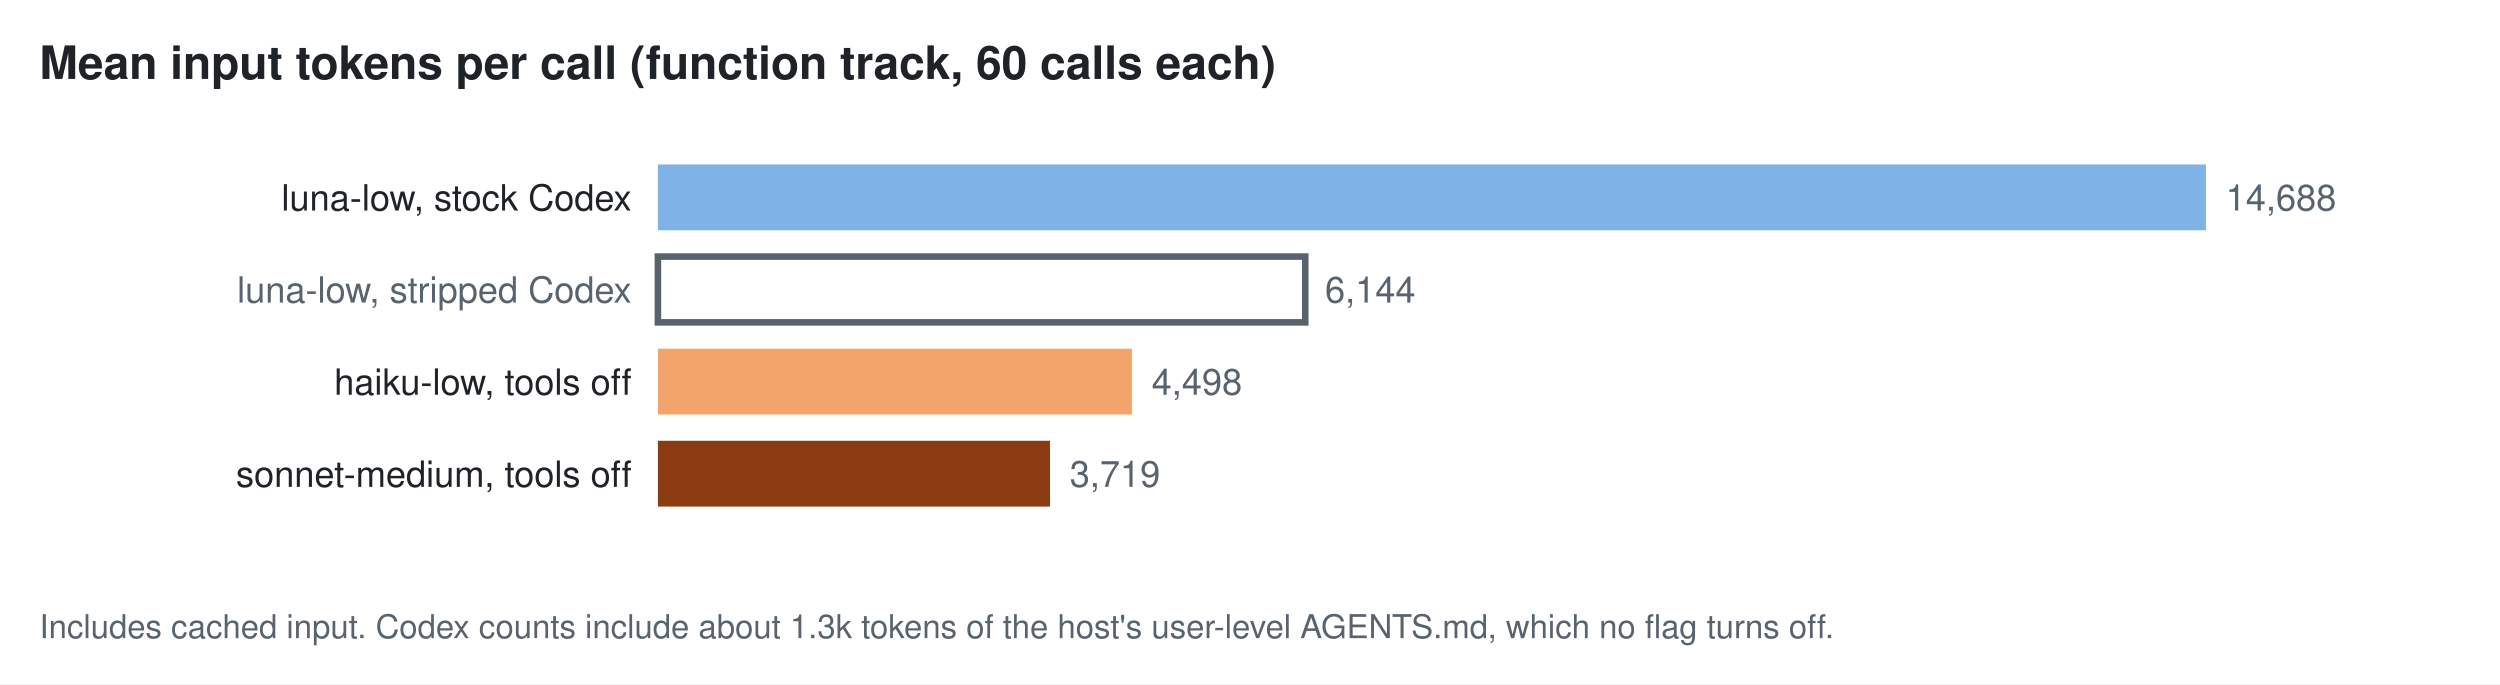
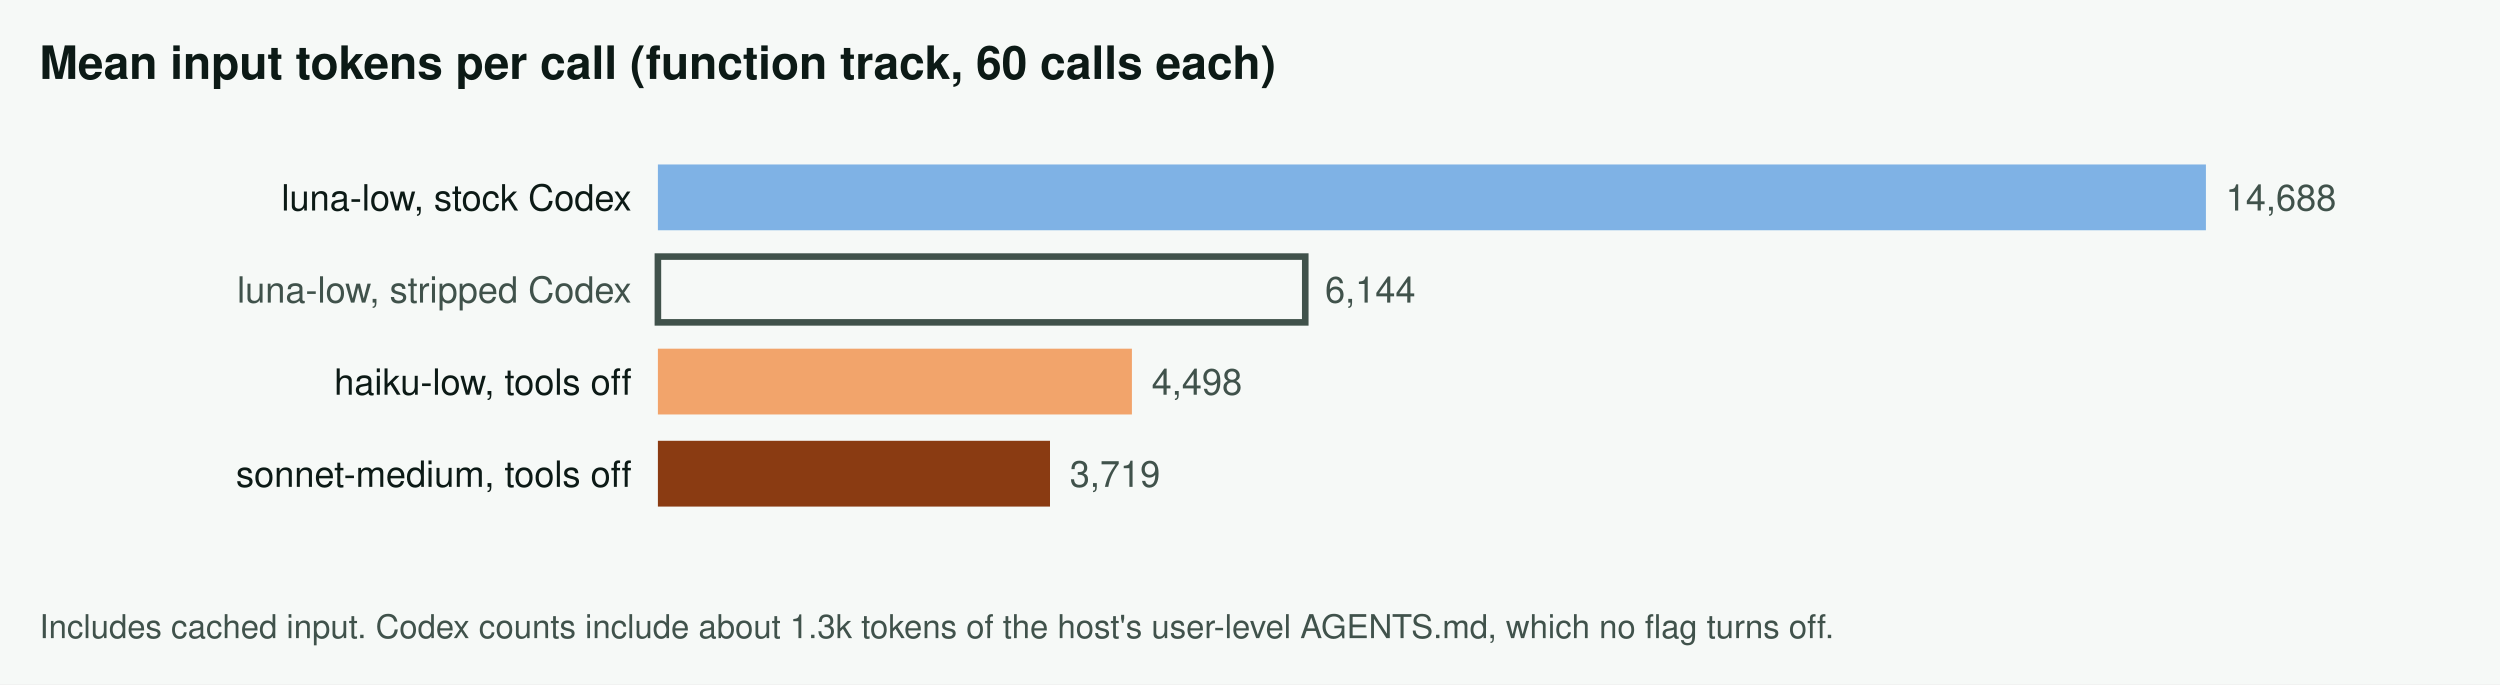
- <svg xmlns="http://www.w3.org/2000/svg" viewBox="0 0 760 208" width="760" height="208" font-family="-apple-system, Segoe UI, Helvetica, Arial, sans-serif" font-size="12">
-   <rect width="760" height="208" fill="white" />
-   <text x="12.0" y="24.0" font-size="14" text-anchor="start" fill="#1f2328" font-weight="600">Mean input tokens per call (function track, 60 calls each)</text>
+ <svg xmlns="http://www.w3.org/2000/svg" viewBox="0 0 760 208" width="760" height="208" font-family="Hanken Grotesk, -apple-system, Segoe UI, Helvetica, Arial, sans-serif" font-size="12">
+   <rect width="760" height="208" fill="#f6f9f7" />
+   <text x="12.0" y="24.0" font-size="14" text-anchor="start" fill="#0c1a16" font-weight="600">Mean input tokens per call (function track, 60 calls each)</text>
  <rect x="200" y="50" width="470.6" height="20" fill="#7fb2e5" stroke="#7fb2e5" stroke-width="0" />
-   <text x="192.0" y="64.0" font-size="11" text-anchor="end" fill="#1f2328" font-weight="normal">luna-low, stock Codex</text>
-   <text x="676.6" y="64.0" font-size="11" text-anchor="start" fill="#59636e" font-weight="normal">14,688</text>
-   <rect x="200" y="78" width="196.8" height="20" fill="white" stroke="#59636e" stroke-width="2" />
-   <text x="192.0" y="92.0" font-size="11" text-anchor="end" fill="#59636e" font-weight="normal">luna-low, stripped Codex</text>
-   <text x="402.8" y="92.0" font-size="11" text-anchor="start" fill="#59636e" font-weight="normal">6,144</text>
+   <text x="192.0" y="64.0" font-size="11" text-anchor="end" fill="#0c1a16" font-weight="normal">luna-low, stock Codex</text>
+   <text x="676.6" y="64.0" font-size="11" text-anchor="start" fill="#40524b" font-weight="normal">14,688</text>
+   <rect x="200" y="78" width="196.8" height="20" fill="#f6f9f7" stroke="#40524b" stroke-width="2" />
+   <text x="192.0" y="92.0" font-size="11" text-anchor="end" fill="#40524b" font-weight="normal">luna-low, stripped Codex</text>
+   <text x="402.8" y="92.0" font-size="11" text-anchor="start" fill="#40524b" font-weight="normal">6,144</text>
  <rect x="200" y="106" width="144.1" height="20" fill="#f2a46b" stroke="#f2a46b" stroke-width="0" />
-   <text x="192.0" y="120.0" font-size="11" text-anchor="end" fill="#1f2328" font-weight="normal">haiku-low, tools off</text>
-   <text x="350.1" y="120.0" font-size="11" text-anchor="start" fill="#59636e" font-weight="normal">4,498</text>
+   <text x="192.0" y="120.0" font-size="11" text-anchor="end" fill="#0c1a16" font-weight="normal">haiku-low, tools off</text>
+   <text x="350.1" y="120.0" font-size="11" text-anchor="start" fill="#40524b" font-weight="normal">4,498</text>
  <rect x="200" y="134" width="119.2" height="20" fill="#8a3b12" stroke="#8a3b12" stroke-width="0" />
-   <text x="192.0" y="148.0" font-size="11" text-anchor="end" fill="#1f2328" font-weight="normal">sonnet-medium, tools off</text>
-   <text x="325.2" y="148.0" font-size="11" text-anchor="start" fill="#59636e" font-weight="normal">3,719</text>
-   <text x="12.0" y="194.0" font-size="10" text-anchor="start" fill="#59636e" font-weight="normal">Includes cached input. Codex counts include about 1.3k tokens of the host's user-level AGENTS.md, which no flag turns off.</text>
+   <text x="192.0" y="148.0" font-size="11" text-anchor="end" fill="#0c1a16" font-weight="normal">sonnet-medium, tools off</text>
+   <text x="325.2" y="148.0" font-size="11" text-anchor="start" fill="#40524b" font-weight="normal">3,719</text>
+   <text x="12.0" y="194.0" font-size="10" text-anchor="start" fill="#40524b" font-weight="normal">Includes cached input. Codex counts include about 1.3k tokens of the host's user-level AGENTS.md, which no flag turns off.</text>
</svg>
